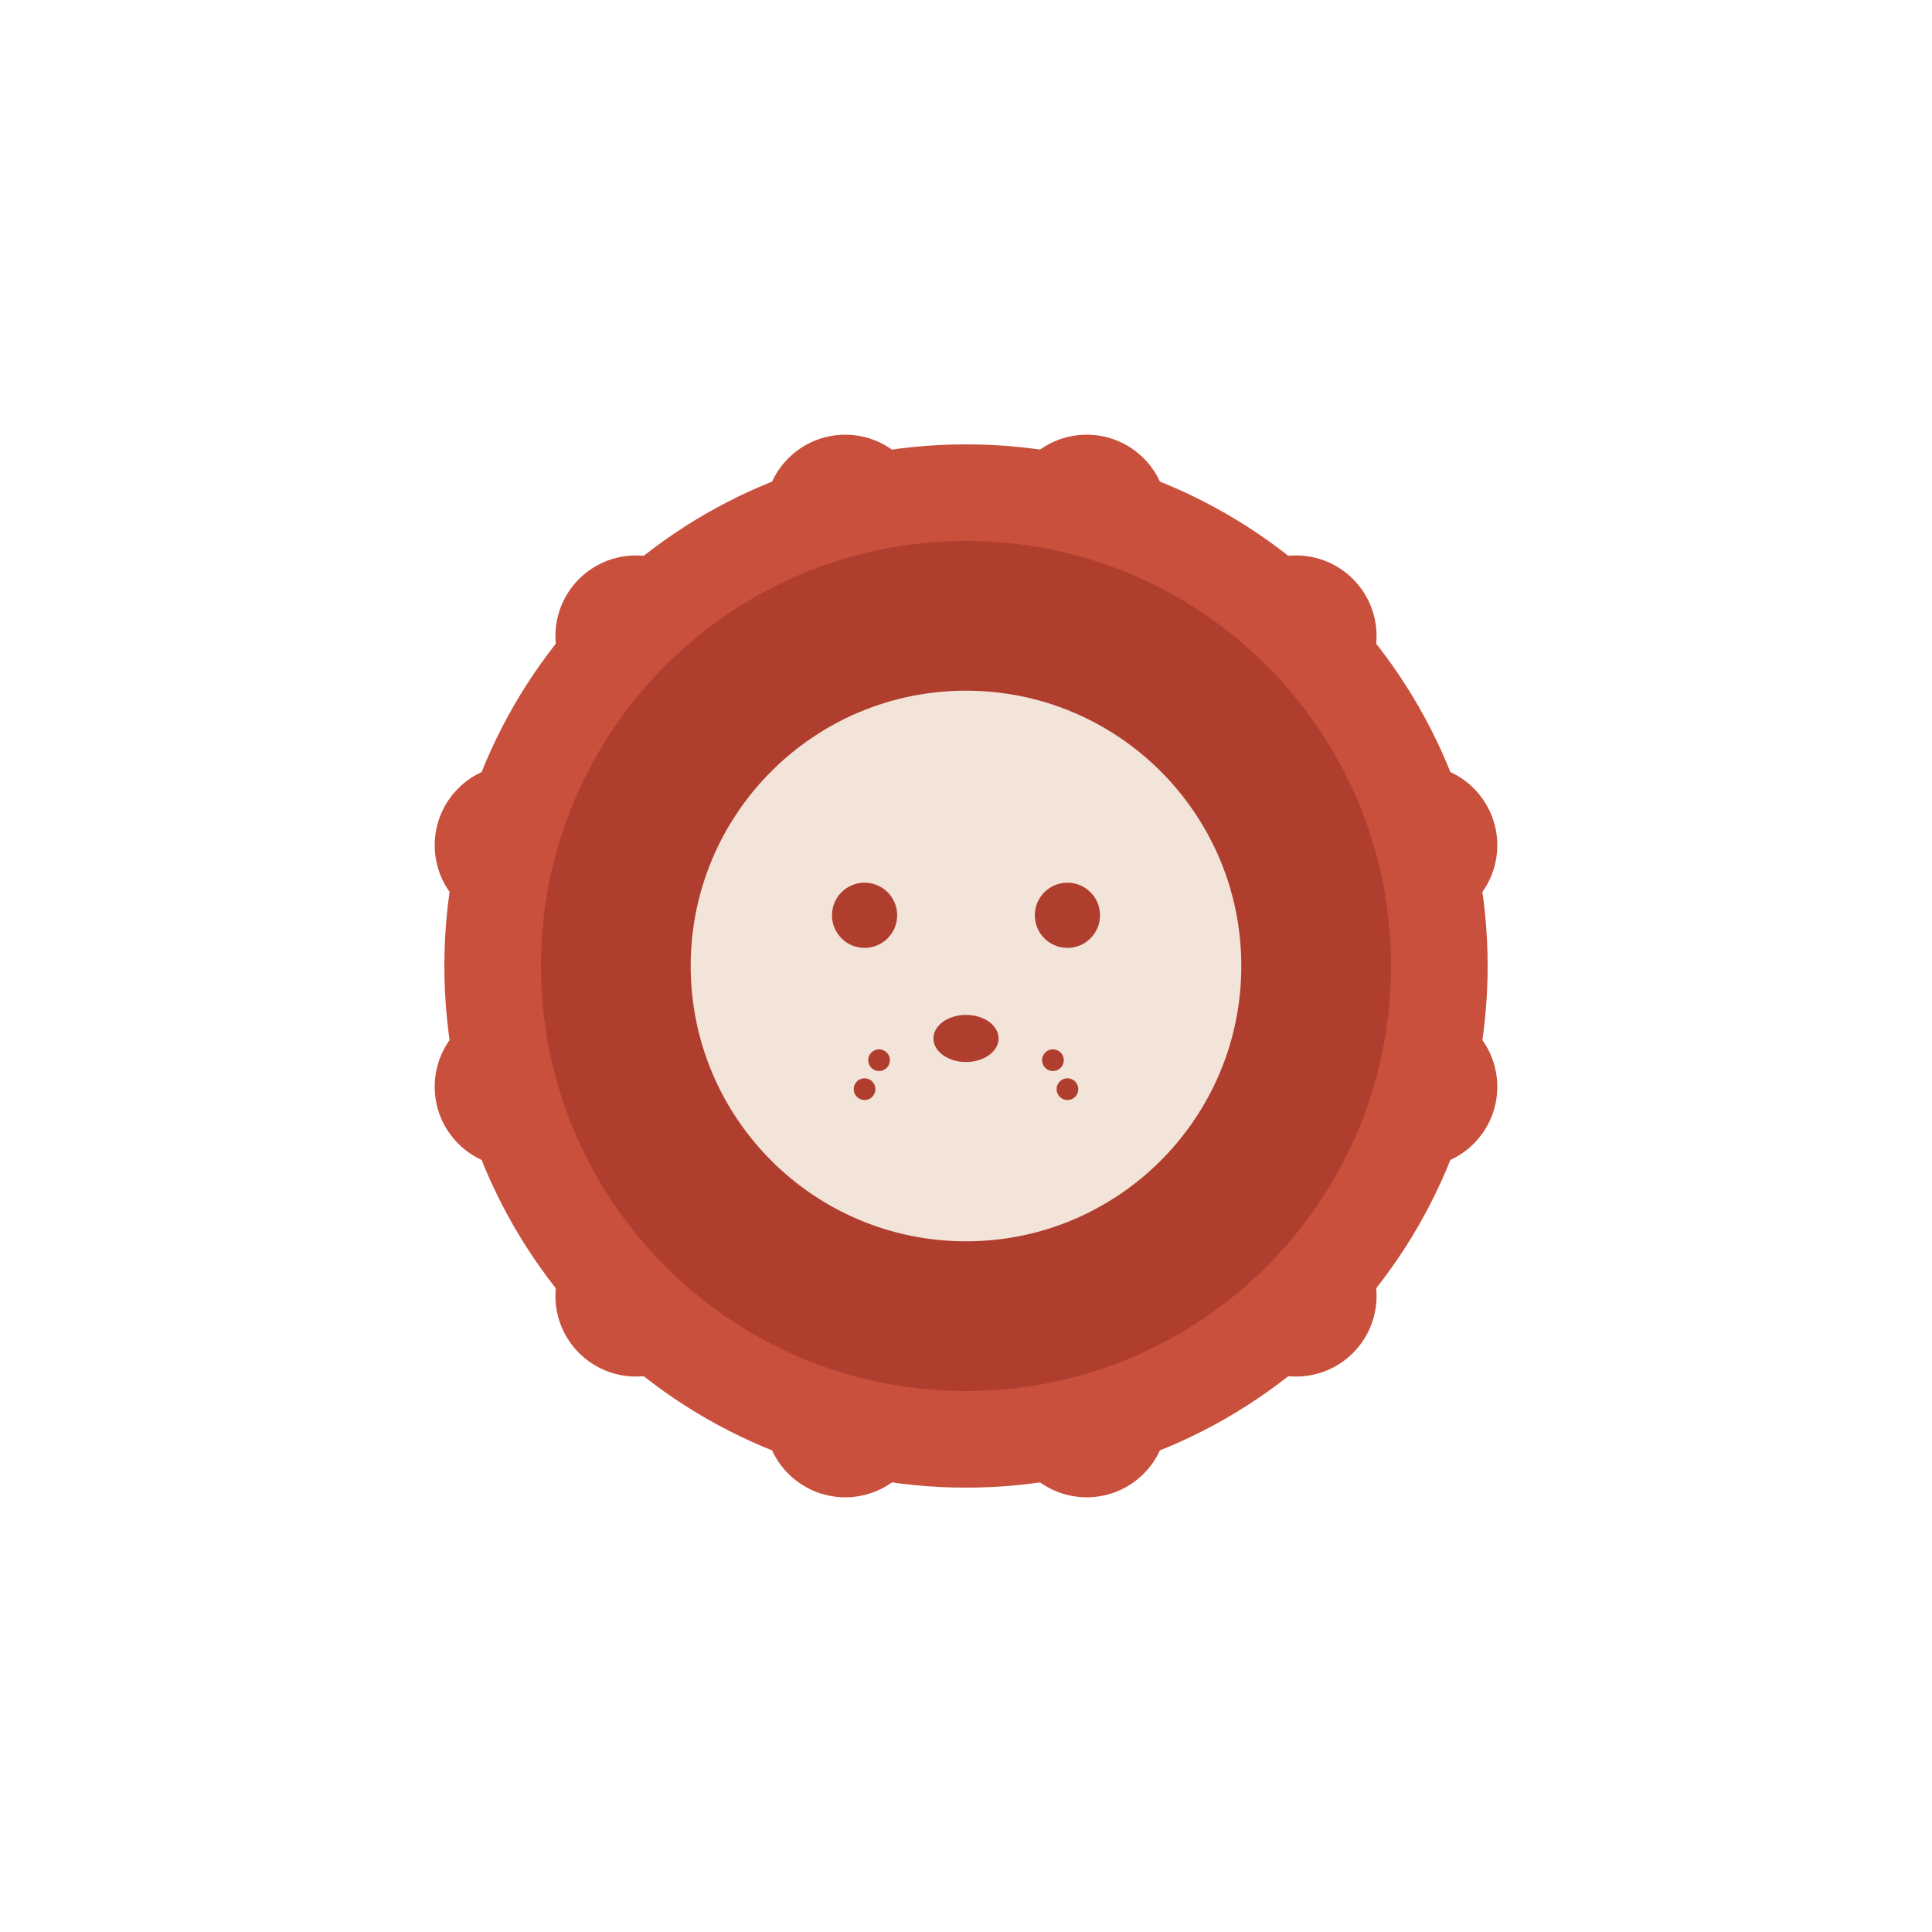
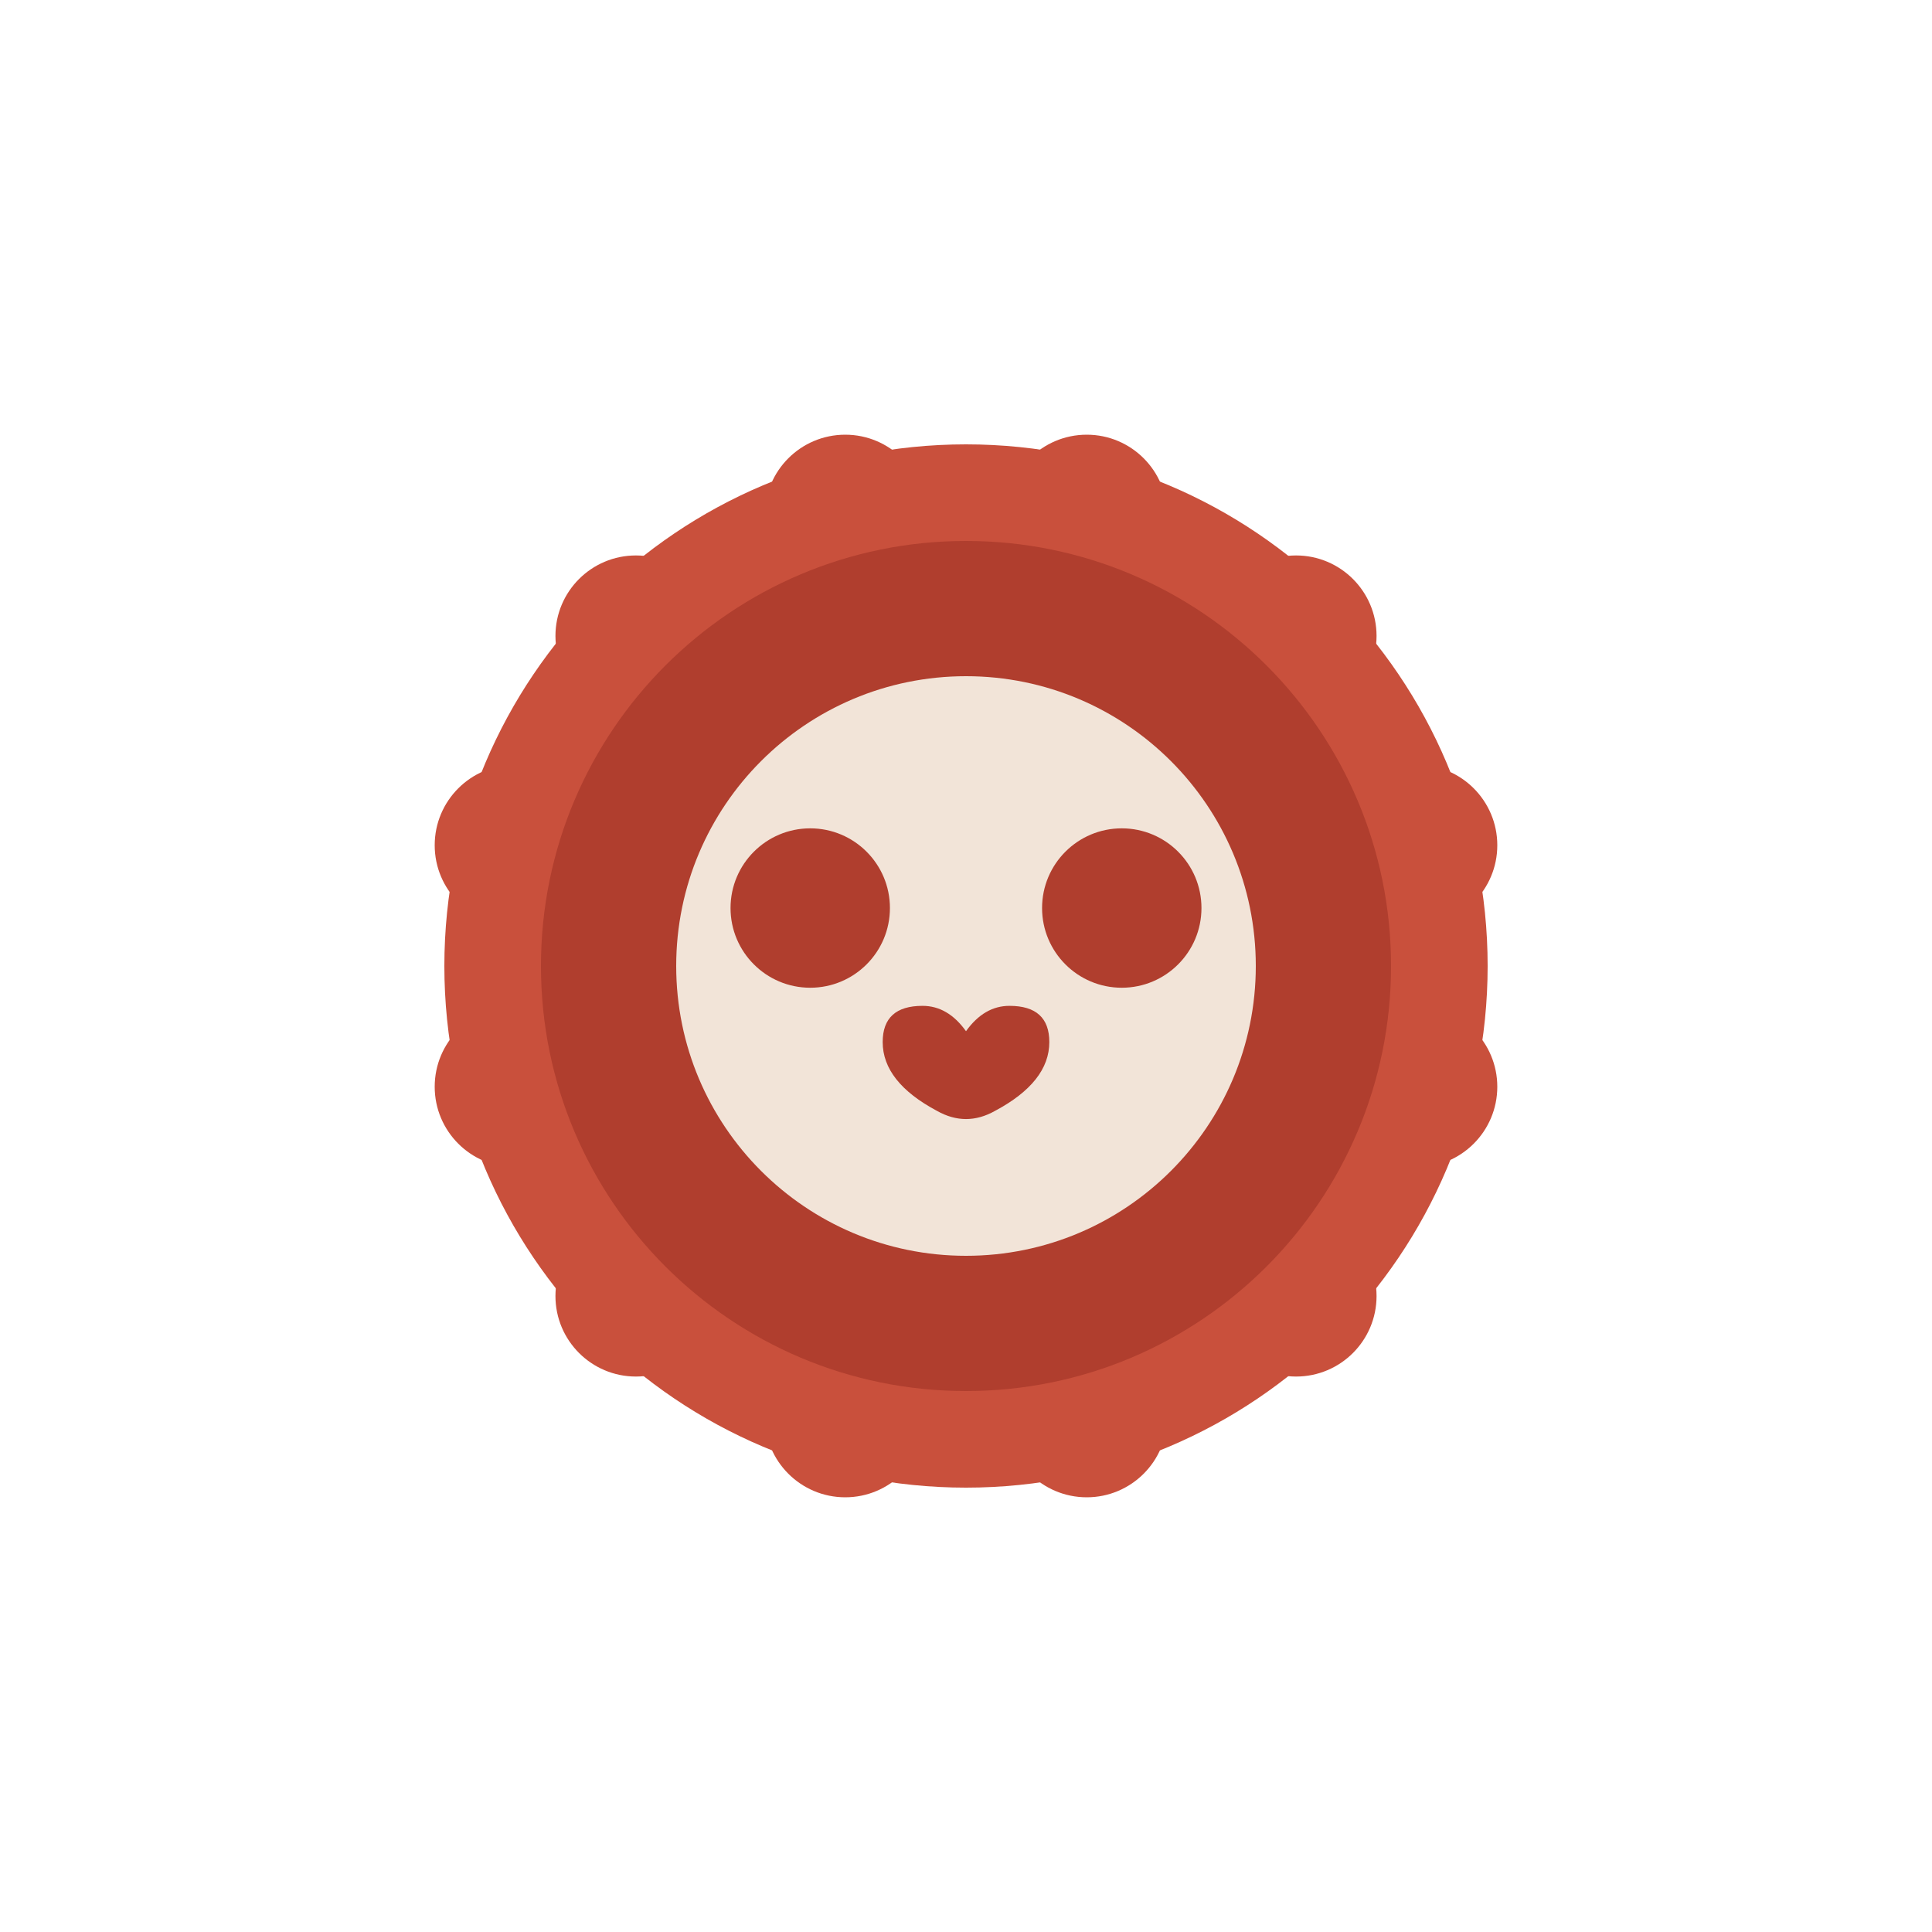
- <svg xmlns="http://www.w3.org/2000/svg" viewBox="0 0 240 240">
+ <svg xmlns="http://www.w3.org/2000/svg" viewBox="0 0 240 240" role="img" aria-label="Seal, pressed in wax">
  <g>
-     <circle cx="176.0" cy="135.0" r="10" fill="#C9503C" />
-     <circle cx="161.0" cy="161.0" r="10" fill="#C9503C" />
-     <circle cx="135.0" cy="176.0" r="10" fill="#C9503C" />
-     <circle cx="105.0" cy="176.0" r="10" fill="#C9503C" />
-     <circle cx="79.0" cy="161.0" r="10" fill="#C9503C" />
-     <circle cx="64.0" cy="135.0" r="10" fill="#C9503C" />
-     <circle cx="64.0" cy="105.0" r="10" fill="#C9503C" />
-     <circle cx="79.0" cy="79.0" r="10" fill="#C9503C" />
-     <circle cx="105.0" cy="64.0" r="10" fill="#C9503C" />
-     <circle cx="135.0" cy="64.0" r="10" fill="#C9503C" />
-     <circle cx="161.0" cy="79.0" r="10" fill="#C9503C" />
-     <circle cx="176.0" cy="105.0" r="10" fill="#C9503C" />
+     <circle cx="176" cy="135" r="10" fill="#C9503C" />
+     <circle cx="161" cy="161" r="10" fill="#C9503C" />
+     <circle cx="135" cy="176" r="10" fill="#C9503C" />
+     <circle cx="105" cy="176" r="10" fill="#C9503C" />
+     <circle cx="79" cy="161" r="10" fill="#C9503C" />
+     <circle cx="64" cy="135" r="10" fill="#C9503C" />
+     <circle cx="64" cy="105" r="10" fill="#C9503C" />
+     <circle cx="79" cy="79" r="10" fill="#C9503C" />
+     <circle cx="105" cy="64" r="10" fill="#C9503C" />
+     <circle cx="135" cy="64" r="10" fill="#C9503C" />
+     <circle cx="161" cy="79" r="10" fill="#C9503C" />
+     <circle cx="176" cy="105" r="10" fill="#C9503C" />
    <circle cx="120" cy="120" r="64.8" fill="#C9503C" />
    <circle cx="120" cy="120" r="52.8" fill="#B03E2E" />
-     <path fill="#F2E4D8" fill-rule="evenodd" transform="translate(66,66.9) scale(0.45)" d="M44,118 a76,76 0 1 0 152,0 a76,76 0 1 0 -152,0       M83,104 a9,9 0 1 1 18,0 a9,9 0 1 1 -18,0       M139,104 a9,9 0 1 1 18,0 a9,9 0 1 1 -18,0       M111,138 a9,6.5 0 1 1 18,0 a9,6.5 0 1 1 -18,0       M93,144 a3,3 0 1 1 6,0 a3,3 0 1 1 -6,0       M89,152 a3,3 0 1 1 6,0 a3,3 0 1 1 -6,0       M141,144 a3,3 0 1 1 6,0 a3,3 0 1 1 -6,0       M145,152 a3,3 0 1 1 6,0 a3,3 0 1 1 -6,0" />
+     <path fill="#F2E4D8" fill-rule="evenodd" transform="translate(66 66) scale(0.45)" d="M200 120C200 164.18 164.18 200 120 200C75.82 200 40 164.18 40 120C40 75.82 75.82 40 120 40C164.18 40 200 75.82 200 120ZM99 104C99 116.15 89.15 126 77 126C64.85 126 55 116.15 55 104C55 91.85 64.85 82 77 82C89.15 82 99 91.85 99 104ZM185 104C185 116.15 175.15 126 163 126C150.85 126 141 116.15 141 104C141 91.85 150.85 82 163 82C175.15 82 185 91.85 185 104ZM97 141Q97 131 108 131Q115 131 120 138Q125 131 132 131Q143 131 143 141Q143 152 128 160Q120 164.5 112 160Q97 152 97 141Z" />
  </g>
</svg>
